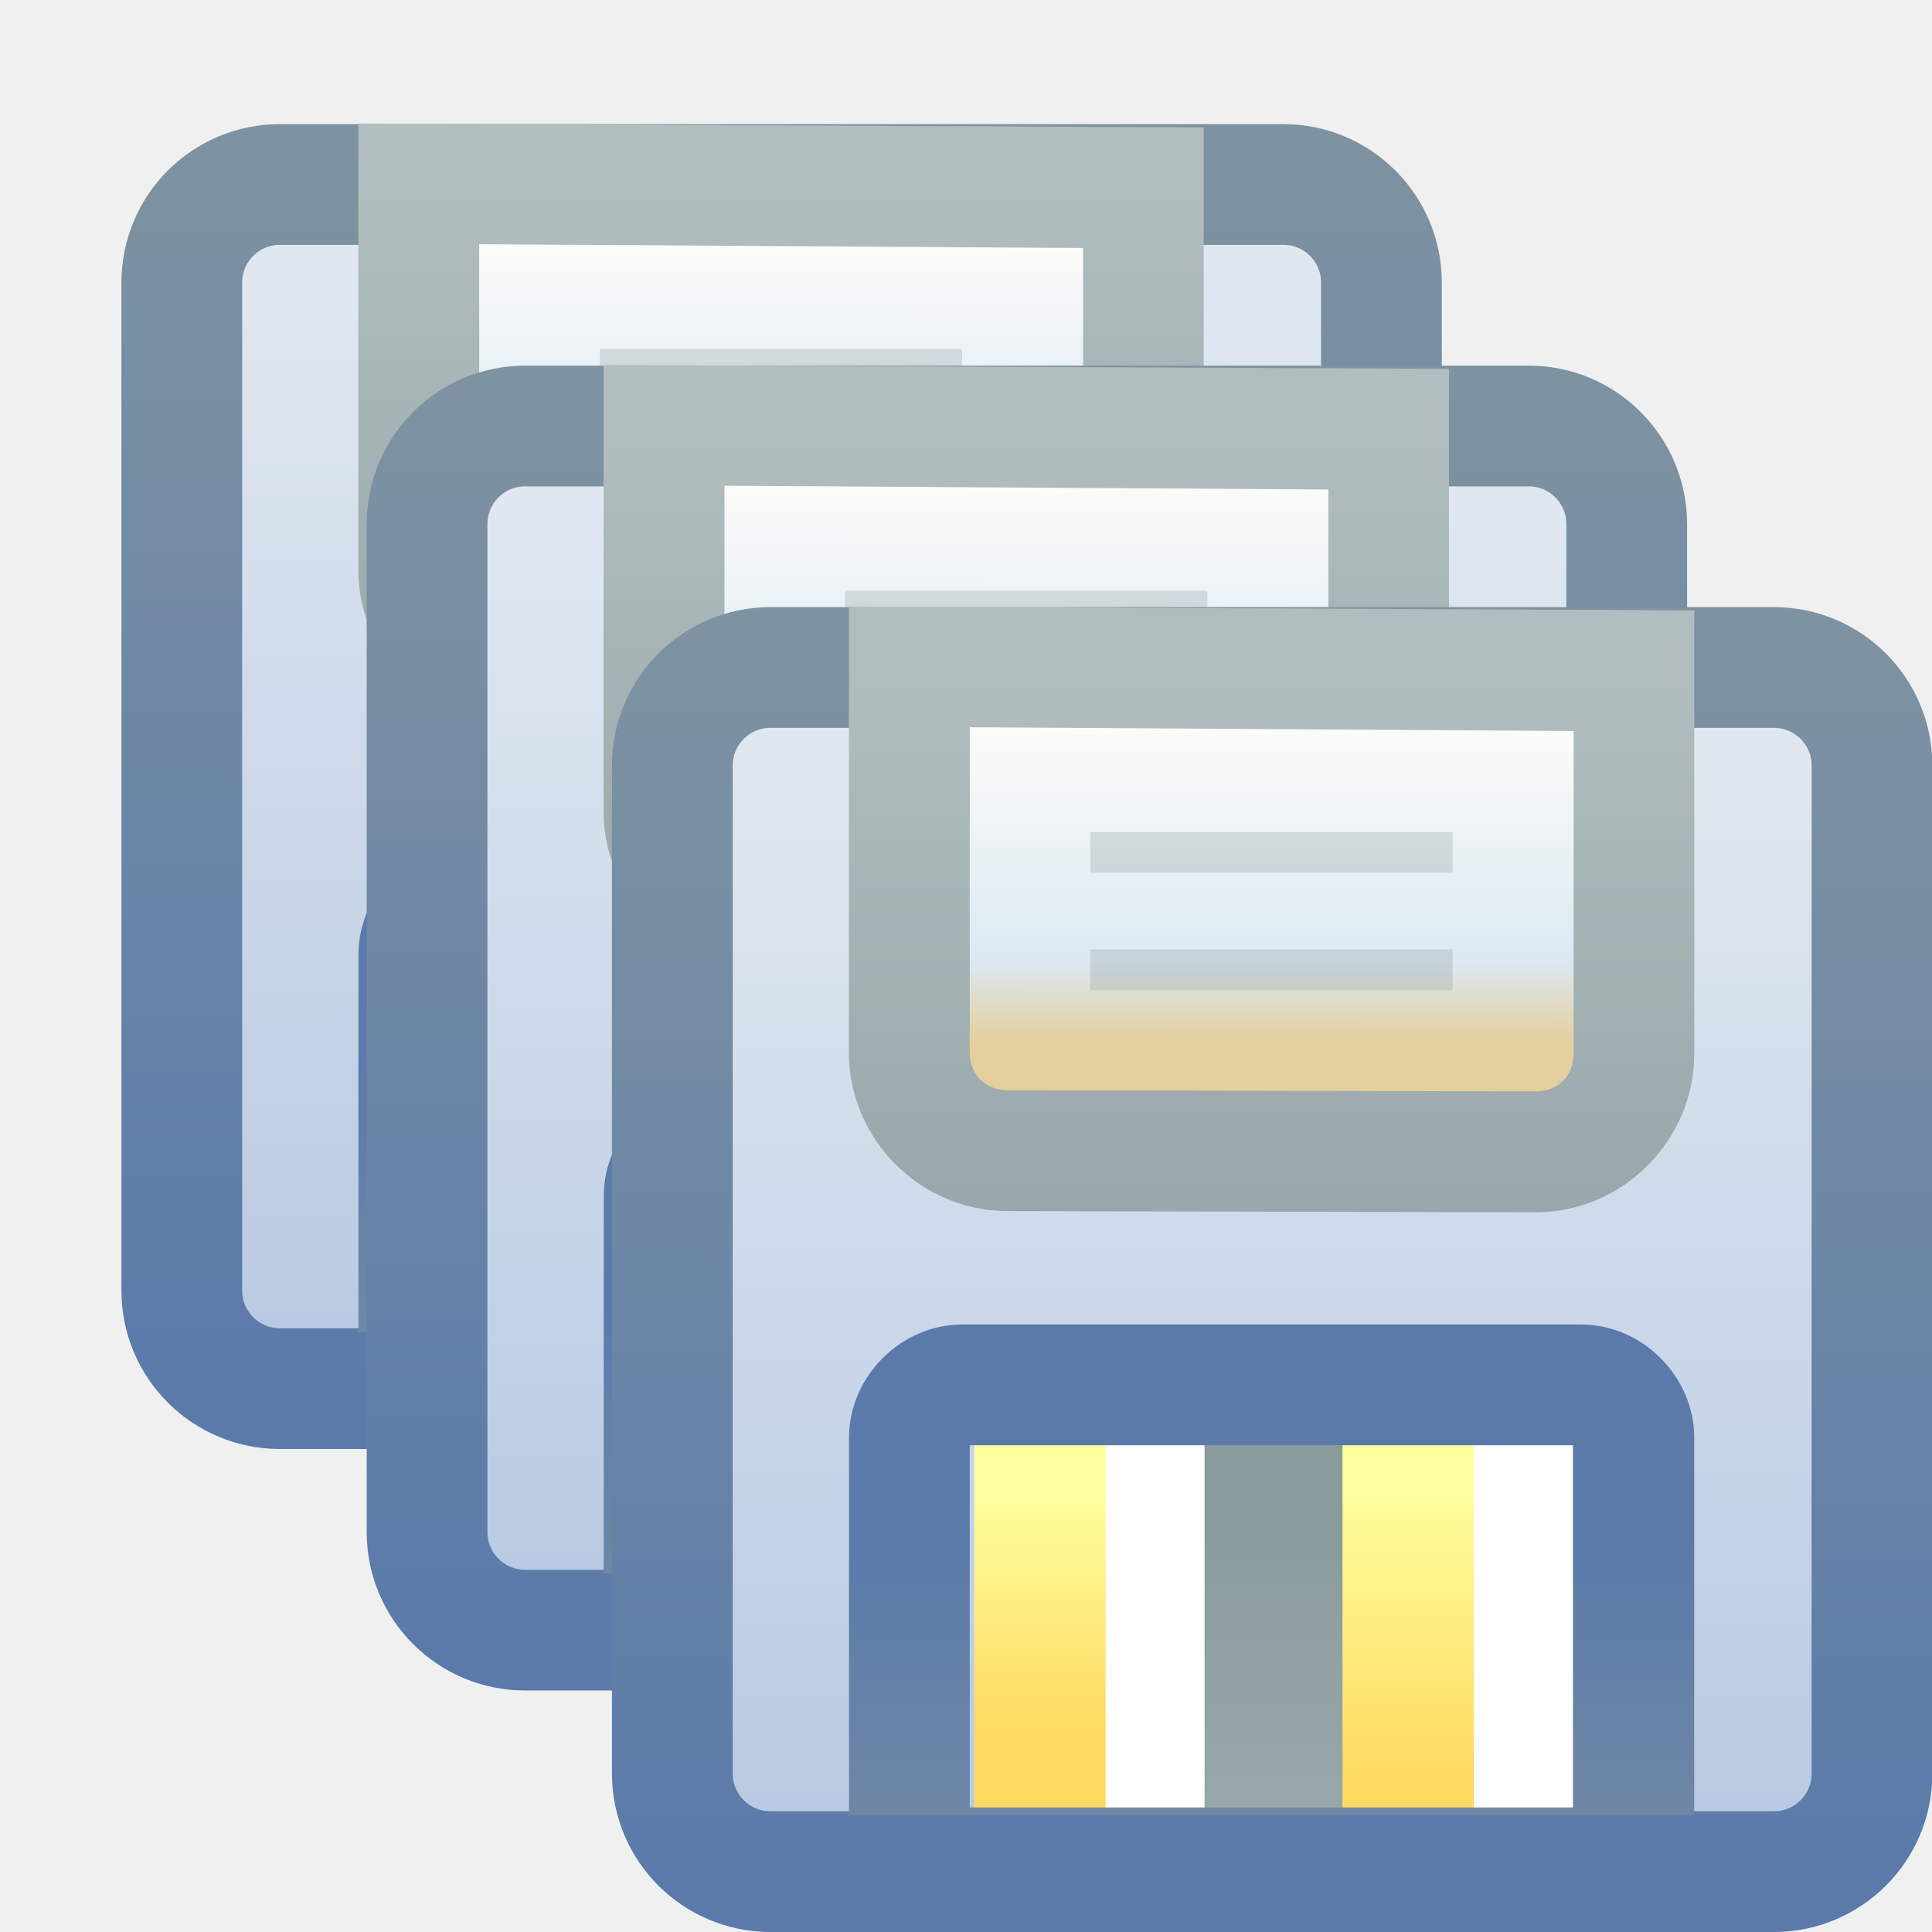
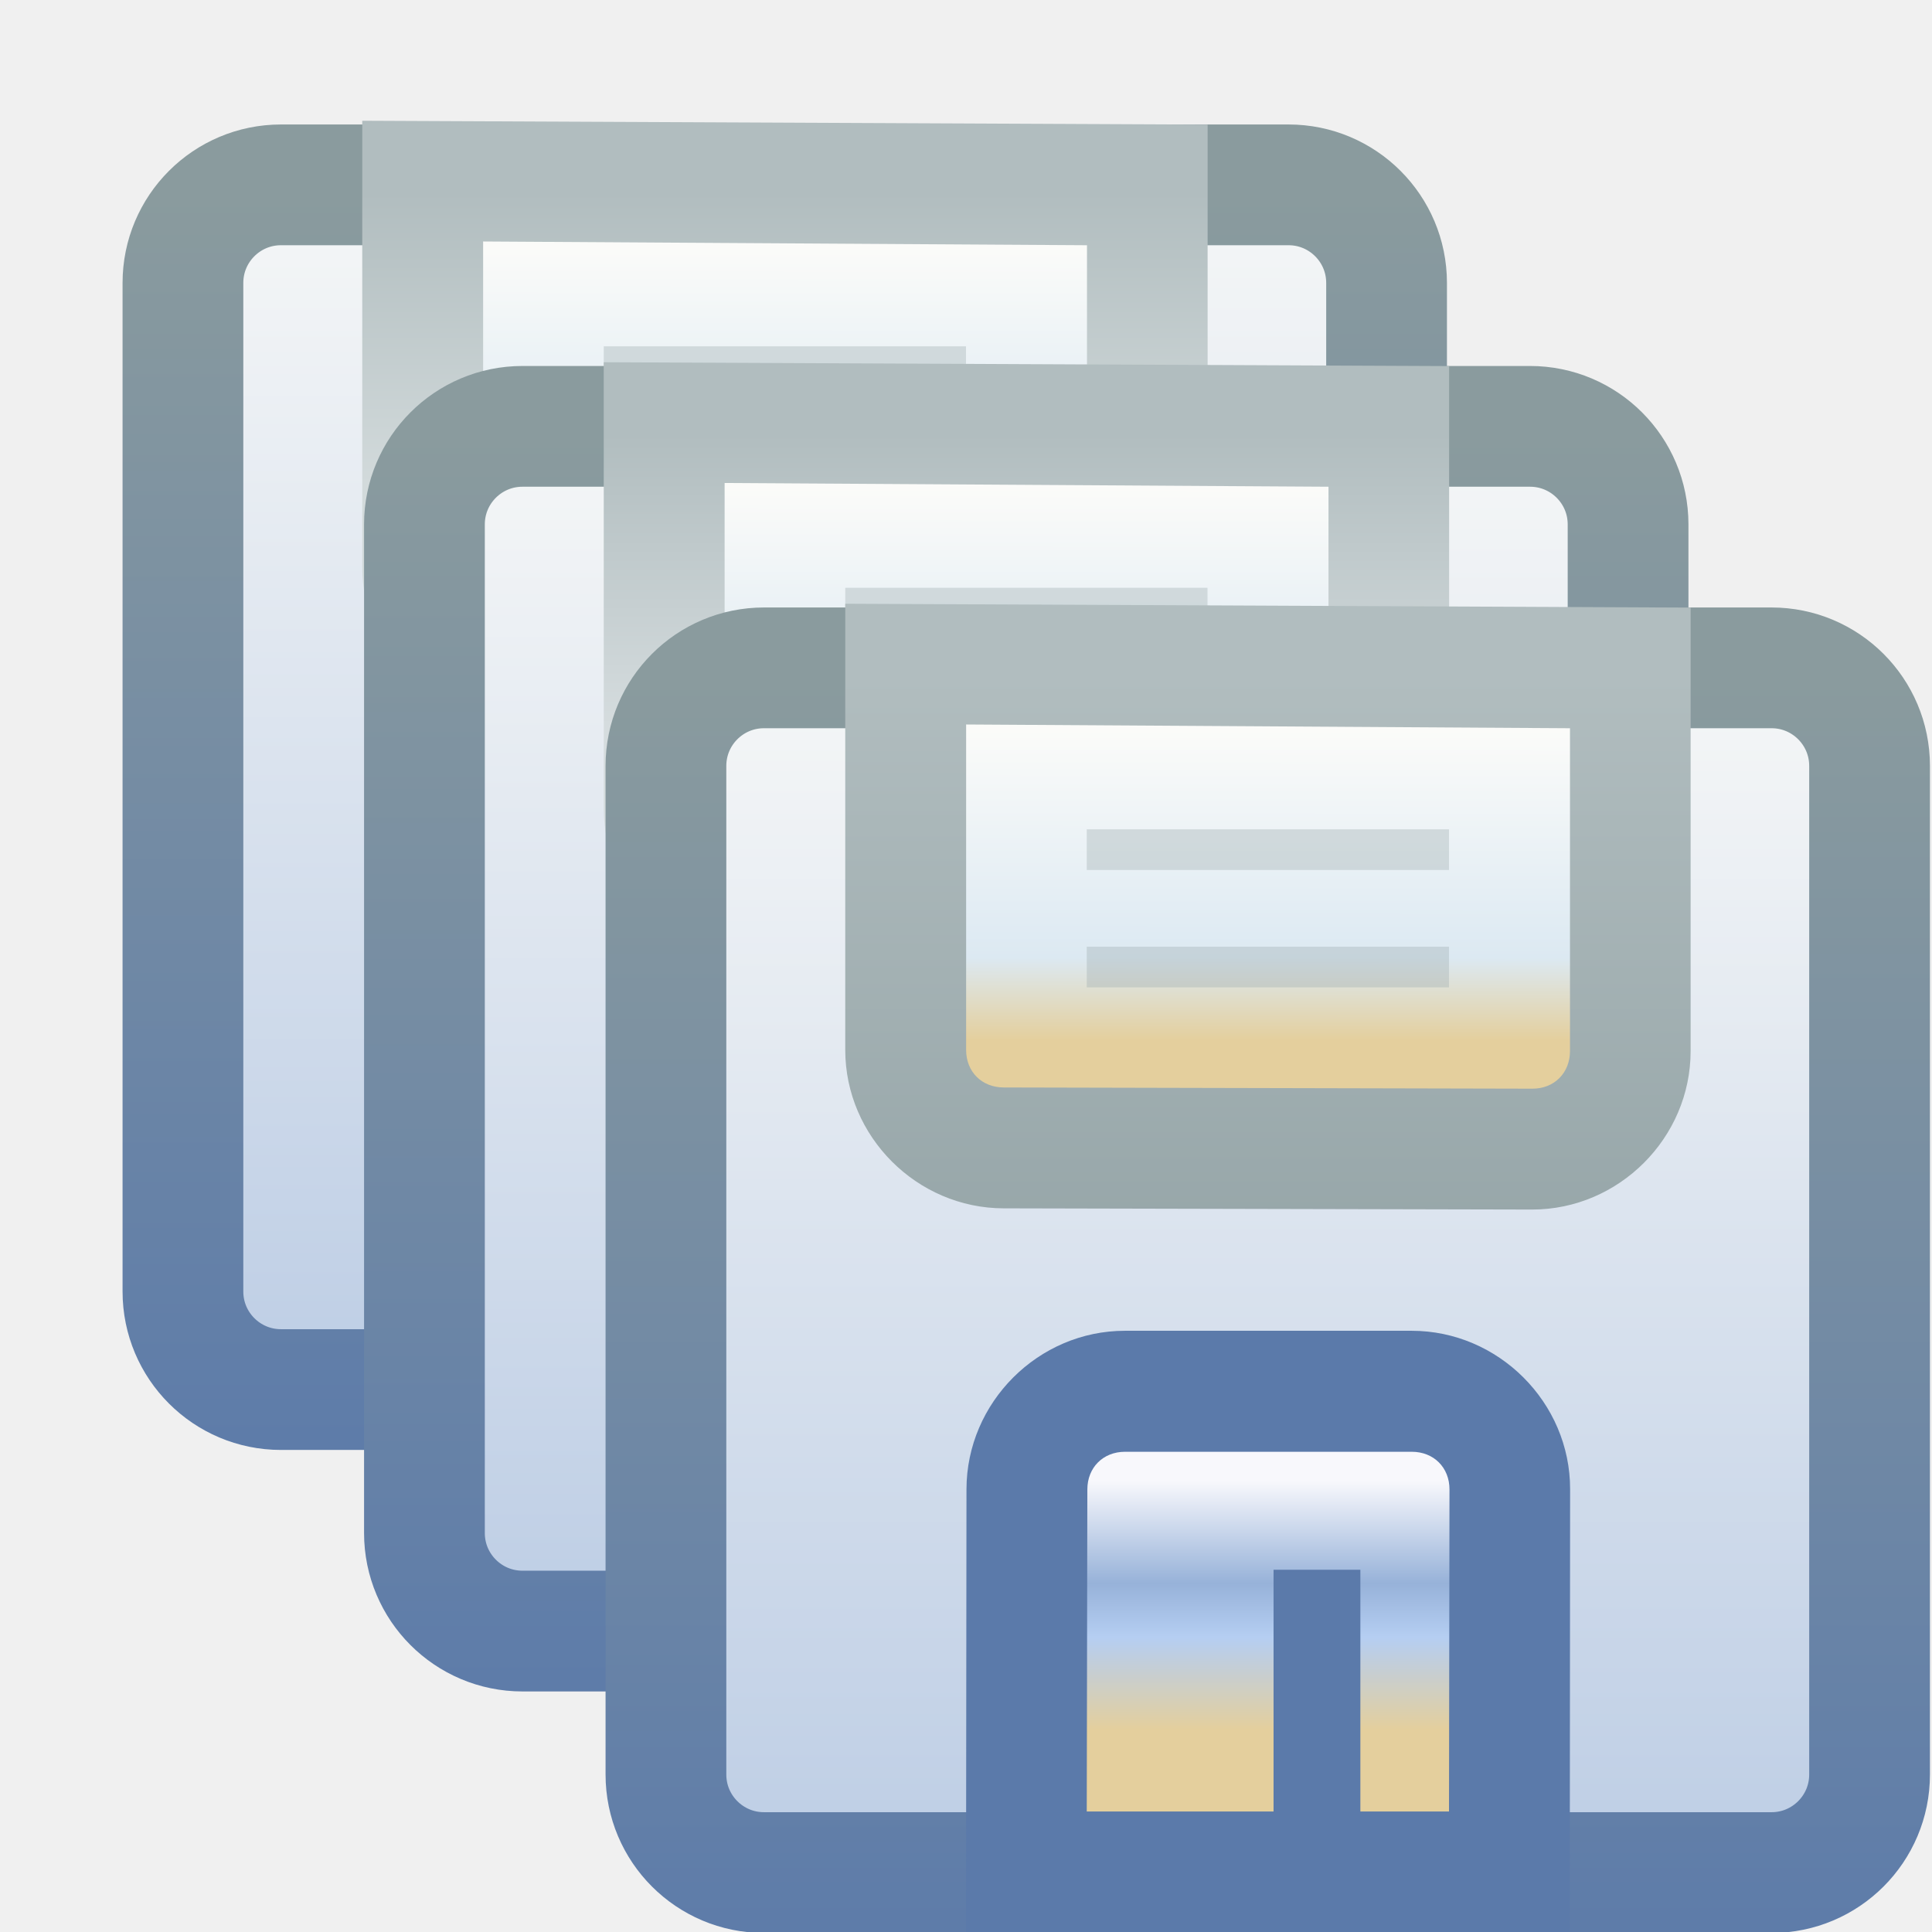
<svg xmlns="http://www.w3.org/2000/svg" xmlns:xlink="http://www.w3.org/1999/xlink" width="16" height="16" id="svg2" version="1.1">
  <defs id="defs4">
-     <linearGradient id="linearGradient3985">
-       <stop style="stop-color:#fdff9e;stop-opacity:1;" offset="0" id="stop3987" />
-       <stop style="stop-color:#ffdb62;stop-opacity:1;" offset="1" id="stop3989" />
-     </linearGradient>
-     <linearGradient id="linearGradient4893">
-       <stop style="stop-color:#b7c9e3;stop-opacity:1;" offset="0" id="stop4895" />
-       <stop style="stop-color:#f3f5f6;stop-opacity:1" offset="1" id="stop4897" />
-     </linearGradient>
-     <linearGradient id="linearGradient4780">
-       <stop id="stop4782" offset="0" style="stop-color:#b1bdbf;stop-opacity:1" />
-       <stop id="stop4784" offset="1" style="stop-color:#8a9b9e;stop-opacity:1" />
-     </linearGradient>
-     <linearGradient id="linearGradient4738">
-       <stop style="stop-color:#8a9b9e;stop-opacity:1" offset="0" id="stop4740" />
-       <stop style="stop-color:#5b7aaa;stop-opacity:1" offset="1" id="stop4742" />
-     </linearGradient>
-     <linearGradient xlink:href="#linearGradient4738" id="linearGradient4744" x1="29.587" y1="1037.924" x2="29.587" y2="1052.018" gradientUnits="userSpaceOnUse" gradientTransform="translate(-20,1.7382813e-5)" />
-     <linearGradient xlink:href="#linearGradient4893" id="linearGradient4899" x1="32.664" y1="1051.801" x2="32.664" y2="1038.272" gradientUnits="userSpaceOnUse" gradientTransform="translate(-20,1.7382813e-5)" />
-     <linearGradient xlink:href="#linearGradient4780" id="linearGradient3913" x1="8.662" y1="1052.384" x2="8.662" y2="1046.109" gradientUnits="userSpaceOnUse" gradientTransform="translate(6.2499936e-8,2.922716)" />
-     <linearGradient xlink:href="#linearGradient4738" id="linearGradient4064" gradientUnits="userSpaceOnUse" gradientTransform="translate(-1.016466,1040.301)" x1="8.588" y1="14.366" x2="8.588" y2="8.885" />
-     <linearGradient xlink:href="#linearGradient3985" id="linearGradient3068" gradientUnits="userSpaceOnUse" x1="-56.69" y1="1056.214" x2="-56.69" y2="1060.761" />
-     <linearGradient xlink:href="#linearGradient3985" id="linearGradient3070" gradientUnits="userSpaceOnUse" x1="-56.69" y1="1056.337" x2="-56.69" y2="1060.102" />
    <linearGradient id="linearGradient4780-21-3">
      <stop id="stop4782-4-1" offset="0" style="stop-color:#b1bdbf;stop-opacity:1" />
      <stop id="stop4784-9-6" offset="1" style="stop-color:#8a9b9e;stop-opacity:1" />
+     </linearGradient>
+     <linearGradient id="linearGradient4987-2">
+       <stop style="stop-color:#e4cf9d;stop-opacity:1;" offset="0" id="stop4989-3" />
+       <stop id="stop4997-4" offset="0.371" style="stop-color:#b5cef2;stop-opacity:1" />
+       <stop id="stop4995-1" offset="0.588" style="stop-color:#97b2d9;stop-opacity:1" />
+       <stop style="stop-color:#f8f8fc;stop-opacity:1" offset="1" id="stop4991-5" />
+     </linearGradient>
+     <linearGradient id="linearGradient4738-6">
+       <stop style="stop-color:#8a9b9e;stop-opacity:1" offset="0" id="stop4740-6" />
+       <stop style="stop-color:#5b7aaa;stop-opacity:1" offset="1" id="stop4742-6" />
+     </linearGradient>
+     <linearGradient id="linearGradient4893-1">
+       <stop style="stop-color:#b7c9e3;stop-opacity:1;" offset="0" id="stop4895-5" />
+       <stop style="stop-color:#f3f5f6;stop-opacity:1" offset="1" id="stop4897-6" />
    </linearGradient>
    <linearGradient id="linearGradient6339">
      <stop id="stop6341" offset="0" style="stop-color:#e4cf9d;stop-opacity:1;" />
      <stop style="stop-color:#dce9f2;stop-opacity:1" offset="0.248" id="stop6343" />
      <stop id="stop6345" offset="1" style="stop-color:#fefdfa;stop-opacity:1" />
    </linearGradient>
-     <linearGradient xlink:href="#linearGradient6339" id="linearGradient3111" gradientUnits="userSpaceOnUse" gradientTransform="matrix(0.8301172,0,0,0.6455203,-24.05026,366.3612)" x1="28.996" y1="1042.646" x2="29" y2="1038.362" />
-     <linearGradient xlink:href="#linearGradient4780-21-3" id="linearGradient3113" gradientUnits="userSpaceOnUse" gradientTransform="translate(-29.2179,-1.539949)" x1="29.587" y1="1037.924" x2="29.587" y2="1044.859" />
-     <linearGradient xlink:href="#linearGradient4893-2" id="linearGradient4899-1" x1="32.664" y1="1051.801" x2="32.664" y2="1038.272" gradientUnits="userSpaceOnUse" gradientTransform="translate(-20,1.7382813e-5)" />
-     <linearGradient id="linearGradient4893-2">
-       <stop style="stop-color:#b7c9e3;stop-opacity:1;" offset="0" id="stop4895-1" />
-       <stop style="stop-color:#f3f5f6;stop-opacity:1" offset="1" id="stop4897-4" />
+     <linearGradient xlink:href="#linearGradient4893-1" id="linearGradient8429" gradientUnits="userSpaceOnUse" gradientTransform="translate(-36.9983,4.031118)" x1="32.664" y1="1048.911" x2="32.664" y2="1038.272" />
+     <linearGradient xlink:href="#linearGradient4738-6" id="linearGradient8431" gradientUnits="userSpaceOnUse" gradientTransform="translate(-36.9983,4.031118)" x1="29.587" y1="1037.924" x2="29.587" y2="1048.956" />
+     <linearGradient xlink:href="#linearGradient4987-2" id="linearGradient8433" gradientUnits="userSpaceOnUse" gradientTransform="matrix(0.7412315,0,0,0.8609948,-45.73002,147.4847)" x1="48" y1="1049.017" x2="48" y2="1046.627" />
+     <linearGradient xlink:href="#linearGradient6339" id="linearGradient8435" gradientUnits="userSpaceOnUse" gradientTransform="matrix(0.8301172,0,0,0.6455203,-33.83067,371.9322)" x1="28.996" y1="1042.646" x2="29" y2="1038.362" />
+     <linearGradient xlink:href="#linearGradient4780-21-3" id="linearGradient8437" gradientUnits="userSpaceOnUse" gradientTransform="translate(-38.9983,4.0311)" x1="29.587" y1="1037.924" x2="29.587" y2="1044.859" />
+     <linearGradient xlink:href="#linearGradient4893-1-8" id="linearGradient8429-8" gradientUnits="userSpaceOnUse" gradientTransform="translate(-36.9983,4.031118)" x1="32.664" y1="1048.911" x2="32.664" y2="1038.272" />
+     <linearGradient id="linearGradient4893-1-8">
+       <stop style="stop-color:#b7c9e3;stop-opacity:1;" offset="0" id="stop4895-5-1" />
+       <stop style="stop-color:#f3f5f6;stop-opacity:1" offset="1" id="stop4897-6-5" />
    </linearGradient>
-     <linearGradient xlink:href="#linearGradient4738-8" id="linearGradient4744-5" x1="29.587" y1="1037.924" x2="29.587" y2="1052.018" gradientUnits="userSpaceOnUse" gradientTransform="translate(-20,1.7382813e-5)" />
-     <linearGradient id="linearGradient4738-8">
-       <stop style="stop-color:#8a9b9e;stop-opacity:1" offset="0" id="stop4740-7" />
-       <stop style="stop-color:#5b7aaa;stop-opacity:1" offset="1" id="stop4742-5" />
+     <linearGradient xlink:href="#linearGradient4738-6-3" id="linearGradient8431-2" gradientUnits="userSpaceOnUse" gradientTransform="translate(-36.9983,4.031118)" x1="29.587" y1="1037.924" x2="29.587" y2="1048.956" />
+     <linearGradient id="linearGradient4738-6-3">
+       <stop style="stop-color:#8a9b9e;stop-opacity:1" offset="0" id="stop4740-6-2" />
+       <stop style="stop-color:#5b7aaa;stop-opacity:1" offset="1" id="stop4742-6-4" />
    </linearGradient>
-     <linearGradient xlink:href="#linearGradient4780-9" id="linearGradient3913-5" x1="8.662" y1="1052.384" x2="8.662" y2="1046.109" gradientUnits="userSpaceOnUse" gradientTransform="translate(6.2499936e-8,2.922716)" />
-     <linearGradient id="linearGradient4780-9">
-       <stop id="stop4782-3" offset="0" style="stop-color:#b1bdbf;stop-opacity:1" />
-       <stop id="stop4784-6" offset="1" style="stop-color:#8a9b9e;stop-opacity:1" />
+     <linearGradient xlink:href="#linearGradient4987-2-6" id="linearGradient8433-6" gradientUnits="userSpaceOnUse" gradientTransform="matrix(0.7412315,0,0,0.8609948,-45.73002,147.4847)" x1="48" y1="1049.017" x2="48" y2="1046.627" />
+     <linearGradient id="linearGradient4987-2-6">
+       <stop style="stop-color:#e4cf9d;stop-opacity:1;" offset="0" id="stop4989-3-6" />
+       <stop id="stop4997-4-2" offset="0.371" style="stop-color:#b5cef2;stop-opacity:1" />
+       <stop id="stop4995-1-9" offset="0.588" style="stop-color:#97b2d9;stop-opacity:1" />
+       <stop style="stop-color:#f8f8fc;stop-opacity:1" offset="1" id="stop4991-5-0" />
    </linearGradient>
-     <linearGradient xlink:href="#linearGradient3985-4" id="linearGradient3068-9" gradientUnits="userSpaceOnUse" x1="-56.69" y1="1056.214" x2="-56.69" y2="1060.761" />
-     <linearGradient id="linearGradient3985-4">
-       <stop style="stop-color:#fcff6c;stop-opacity:1" offset="0" id="stop3987-4" />
-       <stop style="stop-color:#ffc400;stop-opacity:1" offset="1" id="stop3989-9" />
-     </linearGradient>
-     <linearGradient xlink:href="#linearGradient3985-4" id="linearGradient3070-7" gradientUnits="userSpaceOnUse" x1="-56.69" y1="1056.337" x2="-56.69" y2="1060.102" />
-     <linearGradient xlink:href="#linearGradient4738-8" id="linearGradient4064-9" gradientUnits="userSpaceOnUse" gradientTransform="translate(-1.016466,1040.301)" x1="8.588" y1="14.366" x2="8.588" y2="8.885" />
-     <linearGradient xlink:href="#linearGradient6339-9" id="linearGradient3111-2" gradientUnits="userSpaceOnUse" gradientTransform="matrix(0.8301172,0,0,0.6455203,-24.05026,366.3612)" x1="28.996" y1="1042.646" x2="29" y2="1038.362" />
+     <linearGradient xlink:href="#linearGradient6339-9" id="linearGradient8435-4" gradientUnits="userSpaceOnUse" gradientTransform="matrix(0.8301172,0,0,0.6455203,-33.83067,371.9322)" x1="28.996" y1="1042.646" x2="29" y2="1038.362" />
    <linearGradient id="linearGradient6339-9">
      <stop id="stop6341-3" offset="0" style="stop-color:#e4cf9d;stop-opacity:1;" />
-       <stop style="stop-color:#dce9f2;stop-opacity:1" offset="0.248" id="stop6343-5" />
-       <stop id="stop6345-5" offset="1" style="stop-color:#fefdfa;stop-opacity:1" />
+       <stop style="stop-color:#dce9f2;stop-opacity:1" offset="0.248" id="stop6343-1" />
+       <stop id="stop6345-1" offset="1" style="stop-color:#fefdfa;stop-opacity:1" />
    </linearGradient>
-     <linearGradient xlink:href="#linearGradient4780-21-3-7" id="linearGradient3113-1" gradientUnits="userSpaceOnUse" gradientTransform="translate(-29.2179,-1.539949)" x1="29.587" y1="1037.924" x2="29.587" y2="1044.859" />
-     <linearGradient id="linearGradient4780-21-3-7">
-       <stop id="stop4782-4-1-2" offset="0" style="stop-color:#b1bdbf;stop-opacity:1" />
-       <stop id="stop4784-9-6-0" offset="1" style="stop-color:#8a9b9e;stop-opacity:1" />
+     <linearGradient xlink:href="#linearGradient4780-21-3-9" id="linearGradient8437-9" gradientUnits="userSpaceOnUse" gradientTransform="translate(-38.9983,4.0311)" x1="29.587" y1="1037.924" x2="29.587" y2="1040.331" />
+     <linearGradient id="linearGradient4780-21-3-9">
+       <stop id="stop4782-4-1-5" offset="0" style="stop-color:#b1bdbf;stop-opacity:1" />
+       <stop id="stop4784-9-6-5" offset="1" style="stop-color:#d5dcde;stop-opacity:1" />
    </linearGradient>
-     <linearGradient xlink:href="#linearGradient4893-2-9" id="linearGradient4899-1-9" x1="32.664" y1="1051.801" x2="32.664" y2="1038.272" gradientUnits="userSpaceOnUse" gradientTransform="translate(-20,1.7382813e-5)" />
-     <linearGradient id="linearGradient4893-2-9">
-       <stop style="stop-color:#b7c9e3;stop-opacity:1;" offset="0" id="stop4895-1-2" />
-       <stop style="stop-color:#f3f5f6;stop-opacity:1" offset="1" id="stop4897-4-6" />
+     <linearGradient xlink:href="#linearGradient4893-1-8-5" id="linearGradient8429-8-0" gradientUnits="userSpaceOnUse" gradientTransform="translate(-36.9983,4.031118)" x1="32.664" y1="1048.911" x2="32.664" y2="1038.272" />
+     <linearGradient id="linearGradient4893-1-8-5">
+       <stop style="stop-color:#b7c9e3;stop-opacity:1;" offset="0" id="stop4895-5-1-3" />
+       <stop style="stop-color:#f3f5f6;stop-opacity:1" offset="1" id="stop4897-6-5-9" />
    </linearGradient>
-     <linearGradient xlink:href="#linearGradient4738-8-5" id="linearGradient4744-5-8" x1="29.587" y1="1037.924" x2="29.587" y2="1052.018" gradientUnits="userSpaceOnUse" gradientTransform="translate(-20,1.7382813e-5)" />
-     <linearGradient id="linearGradient4738-8-5">
-       <stop style="stop-color:#8a9b9e;stop-opacity:1" offset="0" id="stop4740-7-5" />
-       <stop style="stop-color:#5b7aaa;stop-opacity:1" offset="1" id="stop4742-5-3" />
+     <linearGradient xlink:href="#linearGradient4738-6-3-2" id="linearGradient8431-2-1" gradientUnits="userSpaceOnUse" gradientTransform="translate(-36.9983,4.031118)" x1="29.587" y1="1037.924" x2="29.587" y2="1048.956" />
+     <linearGradient id="linearGradient4738-6-3-2">
+       <stop style="stop-color:#8a9b9e;stop-opacity:1" offset="0" id="stop4740-6-2-8" />
+       <stop style="stop-color:#5b7aaa;stop-opacity:1" offset="1" id="stop4742-6-4-8" />
    </linearGradient>
-     <linearGradient xlink:href="#linearGradient4780-9-1" id="linearGradient3913-5-2" x1="8.662" y1="1052.384" x2="8.662" y2="1046.109" gradientUnits="userSpaceOnUse" gradientTransform="translate(6.2499936e-8,2.922716)" />
-     <linearGradient id="linearGradient4780-9-1">
-       <stop id="stop4782-3-5" offset="0" style="stop-color:#b1bdbf;stop-opacity:1" />
-       <stop id="stop4784-6-9" offset="1" style="stop-color:#8a9b9e;stop-opacity:1" />
+     <linearGradient xlink:href="#linearGradient4987-2-6-8" id="linearGradient8433-6-1" gradientUnits="userSpaceOnUse" gradientTransform="matrix(0.7412315,0,0,0.8609948,-45.73002,147.4847)" x1="48" y1="1049.017" x2="48" y2="1046.627" />
+     <linearGradient id="linearGradient4987-2-6-8">
+       <stop style="stop-color:#e4cf9d;stop-opacity:1;" offset="0" id="stop4989-3-6-6" />
+       <stop id="stop4997-4-2-0" offset="0.371" style="stop-color:#b5cef2;stop-opacity:1" />
+       <stop id="stop4995-1-9-2" offset="0.588" style="stop-color:#97b2d9;stop-opacity:1" />
+       <stop style="stop-color:#f8f8fc;stop-opacity:1" offset="1" id="stop4991-5-0-4" />
    </linearGradient>
-     <linearGradient xlink:href="#linearGradient3985-4-7" id="linearGradient3068-9-5" gradientUnits="userSpaceOnUse" x1="-56.69" y1="1056.214" x2="-56.69" y2="1060.761" />
-     <linearGradient id="linearGradient3985-4-7">
-       <stop style="stop-color:#fcff6c;stop-opacity:1" offset="0" id="stop3987-4-1" />
-       <stop style="stop-color:#ffc400;stop-opacity:1" offset="1" id="stop3989-9-9" />
+     <linearGradient xlink:href="#linearGradient6339-9-0" id="linearGradient8435-4-9" gradientUnits="userSpaceOnUse" gradientTransform="matrix(0.8301172,0,0,0.6455203,-33.83067,371.9322)" x1="28.996" y1="1042.646" x2="29" y2="1038.362" />
+     <linearGradient id="linearGradient6339-9-0">
+       <stop id="stop6341-3-2" offset="0" style="stop-color:#e4cf9d;stop-opacity:1;" />
+       <stop style="stop-color:#dce9f2;stop-opacity:1" offset="0.248" id="stop6343-1-2" />
+       <stop id="stop6345-1-1" offset="1" style="stop-color:#fefdfa;stop-opacity:1" />
    </linearGradient>
-     <linearGradient xlink:href="#linearGradient3985-4-7" id="linearGradient3070-7-9" gradientUnits="userSpaceOnUse" x1="-56.69" y1="1056.337" x2="-56.69" y2="1060.102" />
-     <linearGradient xlink:href="#linearGradient4738-8-5" id="linearGradient4064-9-0" gradientUnits="userSpaceOnUse" gradientTransform="translate(-1.016466,1040.301)" x1="8.588" y1="14.366" x2="8.588" y2="8.885" />
-     <linearGradient xlink:href="#linearGradient6339-9-5" id="linearGradient3111-2-6" gradientUnits="userSpaceOnUse" gradientTransform="matrix(0.8301172,0,0,0.6455203,-24.05026,366.3612)" x1="28.996" y1="1042.646" x2="29" y2="1038.362" />
-     <linearGradient id="linearGradient6339-9-5">
-       <stop id="stop6341-3-1" offset="0" style="stop-color:#e4cf9d;stop-opacity:1;" />
-       <stop style="stop-color:#dce9f2;stop-opacity:1" offset="0.248" id="stop6343-5-0" />
-       <stop id="stop6345-5-7" offset="1" style="stop-color:#fefdfa;stop-opacity:1" />
-     </linearGradient>
-     <linearGradient xlink:href="#linearGradient4780-21-3-7-3" id="linearGradient3113-1-0" gradientUnits="userSpaceOnUse" gradientTransform="translate(-29.2179,-1.539949)" x1="29.587" y1="1037.924" x2="29.587" y2="1044.859" />
-     <linearGradient id="linearGradient4780-21-3-7-3">
-       <stop id="stop4782-4-1-2-4" offset="0" style="stop-color:#b1bdbf;stop-opacity:1" />
-       <stop id="stop4784-9-6-0-6" offset="1" style="stop-color:#8a9b9e;stop-opacity:1" />
+     <linearGradient xlink:href="#linearGradient4780-21-3-9-4" id="linearGradient8437-9-5" gradientUnits="userSpaceOnUse" gradientTransform="translate(-38.9983,4.0311)" x1="29.587" y1="1037.924" x2="29.587" y2="1040.331" />
+     <linearGradient id="linearGradient4780-21-3-9-4">
+       <stop id="stop4782-4-1-5-4" offset="0" style="stop-color:#b1bdbf;stop-opacity:1" />
+       <stop id="stop4784-9-6-5-4" offset="1" style="stop-color:#d2dadb;stop-opacity:1" />
    </linearGradient>
  </defs>
  <g id="layer1" style="display:inline" transform="translate(0,-1036.362)">
-     <g id="g4990" transform="translate(-36.64918,0.40625)" />
-     <g style="display:inline" id="g3115-0-5" transform="translate(-4.0625,-4)">
-       <rect ry="0.812" rx="0.812" y="1041.89" x="5.568" height="9.972" width="9.935" id="rect3968-4-8" style="fill:url(#linearGradient4899-1-9);fill-opacity:1;stroke:url(#linearGradient4744-5-8);stroke-opacity:1" />
-       <rect ry="0.442" rx="0.442" y="1048.126" x="8.315" height="3.233" width="5.296" id="rect3851-2-2-1" style="fill:url(#linearGradient3913-5-2);fill-opacity:1;stroke:none;display:inline" />
-       <g transform="matrix(0.8748343,0,0,0.6165328,1.81879,403.6227)" id="g3183-7-7">
-         <g transform="matrix(1,0,0,0.9466713,-54.66696,46.52256)" style="display:inline" id="g3068-7-7">
-           <g id="g3825-4-0" transform="matrix(1,0,0,0.8736768,9.244646,133.2896)">
-             <rect style="fill:#ffffff;fill-opacity:1;stroke:none;display:inline" id="rect3100-4-2-0-1" width="1.12" height="6.329" x="-58.232" y="1055.148" ry="0" transform="scale(-1,1)" />
-             <rect style="fill:url(#linearGradient3068-9-5);fill-opacity:1;stroke:none;display:inline" id="rect3100-4-2-5-1-3" width="1.244" height="6.329" x="-57.296" y="1055.148" ry="0" transform="scale(-1,1)" />
-           </g>
-           <g style="display:inline" id="g3825-1-1-0" transform="matrix(1,0,0,0.866246,5.75896,141.1302)">
-             <rect style="fill:#ffffff;fill-opacity:1;stroke:none;display:inline" id="rect3100-4-2-6-9-6" width="1.12" height="6.329" x="-58.232" y="1055.148" ry="0" transform="scale(-1,1)" />
-             <rect style="fill:url(#linearGradient3070-7-9);fill-opacity:1;stroke:none;display:inline" id="rect3100-4-2-5-4-1-1" width="1.244" height="6.329" x="-57.296" y="1055.148" ry="0" transform="scale(-1,1)" />
-           </g>
-         </g>
-       </g>
-       <path id="rect3851-7-6" d="m 7.969,1047.331 c -0.507,0 -0.938,0.43 -0.938,0.938 l 0,3.125 7,0 0,-3.125 c 0,-0.507 -0.43,-0.938 -0.938,-0.938 z m 0.062,1 5,0 0,3 -5,0 z" style="font-size:medium;font-style:normal;font-variant:normal;font-weight:normal;font-stretch:normal;text-indent:0;text-align:start;text-decoration:none;line-height:normal;letter-spacing:normal;word-spacing:normal;text-transform:none;direction:ltr;block-progression:tb;writing-mode:lr-tb;text-anchor:start;baseline-shift:baseline;color:#000000;fill:url(#linearGradient4064-9-0);fill-opacity:1;stroke:none;stroke-width:1;marker:none;visibility:visible;display:inline;overflow:visible;enable-background:accumulate;font-family:Sans;-inkscape-font-specification:Sans" />
-       <g transform="translate(10.25,5.59375)" id="g3105-6-0">
-         <rect style="fill:url(#linearGradient3111-2-6);fill-opacity:1;stroke:none;display:inline" id="rect3968-9-1-0-4" width="5.399" height="3.774" x="-2.47" y="1036.322" rx="0.674" ry="0.524" />
-         <path style="font-size:medium;font-style:normal;font-variant:normal;font-weight:normal;font-stretch:normal;text-indent:0;text-align:start;text-decoration:none;line-height:normal;letter-spacing:normal;word-spacing:normal;text-transform:none;direction:ltr;block-progression:tb;writing-mode:lr-tb;text-anchor:start;baseline-shift:baseline;color:#000000;fill:url(#linearGradient3113-1-0);fill-opacity:1;stroke:none;stroke-width:1;marker:none;visibility:visible;display:inline;overflow:visible;enable-background:accumulate;font-family:Sans;-inkscape-font-specification:Sans" d="m -3.22,1035.791 0,3.695 c 0,0.718 0.594,1.311 1.312,1.312 l 4.377,0.01 c 0.718,0 1.312,-0.594 1.312,-1.312 l 0,-3.673 z m 6.002,1.031 0,2.673 c 0,0.182 -0.131,0.313 -0.312,0.312 l -4.377,-0.01 c -0.182,0 -0.312,-0.13 -0.312,-0.311 l 0,-2.695 z" id="rect3968-9-2-1" />
-         <rect style="opacity:0.35;fill:#9baaac;fill-opacity:1;stroke:none;display:inline" id="rect4963-5-3-9" width="0.337" height="3" x="1037.659" y="-1.78" transform="matrix(0,1,-1,0,0,0)" />
-         <rect style="opacity:0.35;fill:#9baaac;fill-opacity:1;stroke:none;display:inline" id="rect4963-5-0-1-9" width="0.337" height="3" x="1038.631" y="-1.78" transform="matrix(0,1,-1,0,0,0)" />
-       </g>
+     <g style="display:inline" id="g8419-5-2" transform="translate(16,-4)">
+       <rect ry="0.812" rx="0.812" y="1041.893" x="-14.485" height="9.977" width="9.968" id="rect3968-6-5" style="fill:url(#linearGradient8429-8-0);fill-opacity:1;stroke:url(#linearGradient8431-2-1);stroke-opacity:1" />
+       <path style="font-size:medium;font-style:normal;font-variant:normal;font-weight:normal;font-stretch:normal;text-indent:0;text-align:start;text-decoration:none;line-height:normal;letter-spacing:normal;word-spacing:normal;text-transform:none;direction:ltr;block-progression:tb;writing-mode:lr-tb;text-anchor:start;baseline-shift:baseline;color:#000000;fill:url(#linearGradient8433-6-1);fill-opacity:1;stroke:none;stroke-width:1;marker:none;visibility:visible;display:inline;overflow:visible;enable-background:accumulate;font-family:Sans;-inkscape-font-specification:Sans" d="m -7.724,1051.516 0,-2.992 c 0,-0.174 -0.108,-0.298 -0.257,-0.298 l -2.977,0 c -0.15,0 -0.257,0.125 -0.257,0.298 l 0,2.992 z" id="rect3968-9-6-8-0-0" />
+       <path id="rect3968-9-6-5-4" d="m -12,1052.362 0.004,-3.667 c 7.05e-4,-0.718 0.594,-1.312 1.312,-1.312 l 2.375,0 c 0.718,0 1.313,0.594 1.312,1.312 L -7,1052.362 z m 4,-0.998 0.004,-2.667 c 2.45e-4,-0.182 -0.131,-0.312 -0.312,-0.312 l -2.375,0 c -0.182,0 -0.312,0.131 -0.312,0.312 L -11,1051.364 z" style="font-size:medium;font-style:normal;font-variant:normal;font-weight:normal;font-stretch:normal;text-indent:0;text-align:start;text-decoration:none;line-height:normal;letter-spacing:normal;word-spacing:normal;text-transform:none;direction:ltr;block-progression:tb;writing-mode:lr-tb;text-anchor:start;baseline-shift:baseline;color:#000000;fill:#5b7aaa;fill-opacity:1;stroke:none;stroke-width:1;marker:none;visibility:visible;display:inline;overflow:visible;enable-background:accumulate;font-family:Sans;-inkscape-font-specification:Sans" />
+       <rect style="fill:#5b7aaa;fill-opacity:1;stroke:none" id="rect4963-9-2" width="0.719" height="3" x="-9.453" y="1049.362" />
+       <rect style="fill:url(#linearGradient8435-4-9);fill-opacity:1;stroke:none;display:inline" id="rect3968-9-1-4-1" width="5.399" height="3.774" x="-12.251" y="1041.893" rx="0.674" ry="0.524" />
+       <path style="font-size:medium;font-style:normal;font-variant:normal;font-weight:normal;font-stretch:normal;text-indent:0;text-align:start;text-decoration:none;line-height:normal;letter-spacing:normal;word-spacing:normal;text-transform:none;direction:ltr;block-progression:tb;writing-mode:lr-tb;text-anchor:start;baseline-shift:baseline;color:#000000;fill:url(#linearGradient8437-9-5);fill-opacity:1;stroke:none;stroke-width:1;marker:none;visibility:visible;display:inline;overflow:visible;enable-background:accumulate;font-family:Sans;-inkscape-font-specification:Sans" d="m -13,1041.362 0,3.695 c 0,0.718 0.594,1.311 1.312,1.312 l 4.377,0.01 c 0.718,0 1.312,-0.594 1.312,-1.312 l 0,-3.673 z m 6.002,1.031 0,2.673 c 0,0.182 -0.131,0.313 -0.312,0.312 l -4.377,-0.01 c -0.182,0 -0.312,-0.13 -0.312,-0.311 l 0,-2.695 z" id="rect3968-9-63-2" />
+       <rect style="opacity:0.35;fill:#9baaac;fill-opacity:1;stroke:none;display:inline" id="rect4963-5-4-7" width="0.337" height="3" x="1043.23" y="8" transform="matrix(0,1,-1,0,0,0)" />
+       <rect style="opacity:0.35;fill:#9baaac;fill-opacity:1;stroke:none;display:inline" id="rect4963-5-0-9-7" width="0.337" height="3" x="1044.202" y="8" transform="matrix(0,1,-1,0,0,0)" />
    </g>
-     <g style="display:inline" id="g3115-0" transform="translate(-2.03125,-2)">
-       <rect ry="0.812" rx="0.812" y="1041.89" x="5.568" height="9.972" width="9.935" id="rect3968-4" style="fill:url(#linearGradient4899-1);fill-opacity:1;stroke:url(#linearGradient4744-5);stroke-opacity:1" />
-       <rect ry="0.442" rx="0.442" y="1048.126" x="8.315" height="3.233" width="5.296" id="rect3851-2-2" style="fill:url(#linearGradient3913-5);fill-opacity:1;stroke:none;display:inline" />
-       <g transform="matrix(0.8748343,0,0,0.6165328,1.81879,403.6227)" id="g3183-7">
-         <g transform="matrix(1,0,0,0.9466713,-54.66696,46.52256)" style="display:inline" id="g3068-7">
-           <g id="g3825-4" transform="matrix(1,0,0,0.8736768,9.244646,133.2896)">
-             <rect style="fill:#ffffff;fill-opacity:1;stroke:none;display:inline" id="rect3100-4-2-0" width="1.12" height="6.329" x="-58.232" y="1055.148" ry="0" transform="scale(-1,1)" />
-             <rect style="fill:url(#linearGradient3068-9);fill-opacity:1;stroke:none;display:inline" id="rect3100-4-2-5-1" width="1.244" height="6.329" x="-57.296" y="1055.148" ry="0" transform="scale(-1,1)" />
-           </g>
-           <g style="display:inline" id="g3825-1-1" transform="matrix(1,0,0,0.866246,5.75896,141.1302)">
-             <rect style="fill:#ffffff;fill-opacity:1;stroke:none;display:inline" id="rect3100-4-2-6-9" width="1.12" height="6.329" x="-58.232" y="1055.148" ry="0" transform="scale(-1,1)" />
-             <rect style="fill:url(#linearGradient3070-7);fill-opacity:1;stroke:none;display:inline" id="rect3100-4-2-5-4-1" width="1.244" height="6.329" x="-57.296" y="1055.148" ry="0" transform="scale(-1,1)" />
-           </g>
-         </g>
-       </g>
-       <path id="rect3851-7" d="m 7.969,1047.331 c -0.507,0 -0.938,0.43 -0.938,0.938 l 0,3.125 7,0 0,-3.125 c 0,-0.507 -0.43,-0.938 -0.938,-0.938 z m 0.062,1 5,0 0,3 -5,0 z" style="font-size:medium;font-style:normal;font-variant:normal;font-weight:normal;font-stretch:normal;text-indent:0;text-align:start;text-decoration:none;line-height:normal;letter-spacing:normal;word-spacing:normal;text-transform:none;direction:ltr;block-progression:tb;writing-mode:lr-tb;text-anchor:start;baseline-shift:baseline;color:#000000;fill:url(#linearGradient4064-9);fill-opacity:1;stroke:none;stroke-width:1;marker:none;visibility:visible;display:inline;overflow:visible;enable-background:accumulate;font-family:Sans;-inkscape-font-specification:Sans" />
-       <g transform="translate(10.25,5.59375)" id="g3105-6">
-         <rect style="fill:url(#linearGradient3111-2);fill-opacity:1;stroke:none;display:inline" id="rect3968-9-1-0" width="5.399" height="3.774" x="-2.47" y="1036.322" rx="0.674" ry="0.524" />
-         <path style="font-size:medium;font-style:normal;font-variant:normal;font-weight:normal;font-stretch:normal;text-indent:0;text-align:start;text-decoration:none;line-height:normal;letter-spacing:normal;word-spacing:normal;text-transform:none;direction:ltr;block-progression:tb;writing-mode:lr-tb;text-anchor:start;baseline-shift:baseline;color:#000000;fill:url(#linearGradient3113-1);fill-opacity:1;stroke:none;stroke-width:1;marker:none;visibility:visible;display:inline;overflow:visible;enable-background:accumulate;font-family:Sans;-inkscape-font-specification:Sans" d="m -3.22,1035.791 0,3.695 c 0,0.718 0.594,1.311 1.312,1.312 l 4.377,0.01 c 0.718,0 1.312,-0.594 1.312,-1.312 l 0,-3.673 z m 6.002,1.031 0,2.673 c 0,0.182 -0.131,0.313 -0.312,0.312 l -4.377,-0.01 c -0.182,0 -0.312,-0.13 -0.312,-0.311 l 0,-2.695 z" id="rect3968-9-2" />
-         <rect style="opacity:0.35;fill:#9baaac;fill-opacity:1;stroke:none;display:inline" id="rect4963-5-3" width="0.337" height="3" x="1037.659" y="-1.78" transform="matrix(0,1,-1,0,0,0)" />
-         <rect style="opacity:0.35;fill:#9baaac;fill-opacity:1;stroke:none;display:inline" id="rect4963-5-0-1" width="0.337" height="3" x="1038.631" y="-1.78" transform="matrix(0,1,-1,0,0,0)" />
-       </g>
+     <g style="display:inline" id="g8419-5" transform="translate(18,-2)">
+       <rect ry="0.812" rx="0.812" y="1041.893" x="-14.485" height="9.977" width="9.968" id="rect3968-6" style="fill:url(#linearGradient8429-8);fill-opacity:1;stroke:url(#linearGradient8431-2);stroke-opacity:1" />
+       <path style="font-size:medium;font-style:normal;font-variant:normal;font-weight:normal;font-stretch:normal;text-indent:0;text-align:start;text-decoration:none;line-height:normal;letter-spacing:normal;word-spacing:normal;text-transform:none;direction:ltr;block-progression:tb;writing-mode:lr-tb;text-anchor:start;baseline-shift:baseline;color:#000000;fill:url(#linearGradient8433-6);fill-opacity:1;stroke:none;stroke-width:1;marker:none;visibility:visible;display:inline;overflow:visible;enable-background:accumulate;font-family:Sans;-inkscape-font-specification:Sans" d="m -7.724,1051.516 0,-2.992 c 0,-0.174 -0.108,-0.298 -0.257,-0.298 l -2.977,0 c -0.15,0 -0.257,0.125 -0.257,0.298 l 0,2.992 z" id="rect3968-9-6-8-0" />
+       <path id="rect3968-9-6-5" d="m -12,1052.362 0.004,-3.667 c 7.05e-4,-0.718 0.594,-1.312 1.312,-1.312 l 2.375,0 c 0.718,0 1.313,0.594 1.312,1.312 L -7,1052.362 z m 4,-0.998 0.004,-2.667 c 2.45e-4,-0.182 -0.131,-0.312 -0.312,-0.312 l -2.375,0 c -0.182,0 -0.312,0.131 -0.312,0.312 L -11,1051.364 z" style="font-size:medium;font-style:normal;font-variant:normal;font-weight:normal;font-stretch:normal;text-indent:0;text-align:start;text-decoration:none;line-height:normal;letter-spacing:normal;word-spacing:normal;text-transform:none;direction:ltr;block-progression:tb;writing-mode:lr-tb;text-anchor:start;baseline-shift:baseline;color:#000000;fill:#5b7aaa;fill-opacity:1;stroke:none;stroke-width:1;marker:none;visibility:visible;display:inline;overflow:visible;enable-background:accumulate;font-family:Sans;-inkscape-font-specification:Sans" />
+       <rect style="fill:#5b7aaa;fill-opacity:1;stroke:none" id="rect4963-9" width="0.719" height="3" x="-9.453" y="1049.362" />
+       <rect style="fill:url(#linearGradient8435-4);fill-opacity:1;stroke:none;display:inline" id="rect3968-9-1-4" width="5.399" height="3.774" x="-12.251" y="1041.893" rx="0.674" ry="0.524" />
+       <path style="font-size:medium;font-style:normal;font-variant:normal;font-weight:normal;font-stretch:normal;text-indent:0;text-align:start;text-decoration:none;line-height:normal;letter-spacing:normal;word-spacing:normal;text-transform:none;direction:ltr;block-progression:tb;writing-mode:lr-tb;text-anchor:start;baseline-shift:baseline;color:#000000;fill:url(#linearGradient8437-9);fill-opacity:1;stroke:none;stroke-width:1;marker:none;visibility:visible;display:inline;overflow:visible;enable-background:accumulate;font-family:Sans;-inkscape-font-specification:Sans" d="m -13,1041.362 0,3.695 c 0,0.718 0.594,1.311 1.312,1.312 l 4.377,0.01 c 0.718,0 1.312,-0.594 1.312,-1.312 l 0,-3.673 z m 6.002,1.031 0,2.673 c 0,0.182 -0.131,0.313 -0.312,0.312 l -4.377,-0.01 c -0.182,0 -0.312,-0.13 -0.312,-0.311 l 0,-2.695 z" id="rect3968-9-63" />
+       <rect style="opacity:0.35;fill:#9baaac;fill-opacity:1;stroke:none;display:inline" id="rect4963-5-4" width="0.337" height="3" x="1043.23" y="8" transform="matrix(0,1,-1,0,0,0)" />
+       <rect style="opacity:0.35;fill:#9baaac;fill-opacity:1;stroke:none;display:inline" id="rect4963-5-0-9" width="0.337" height="3" x="1044.202" y="8" transform="matrix(0,1,-1,0,0,0)" />
    </g>
-     <g id="g3115">
-       <rect ry="0.812" rx="0.812" y="1041.89" x="5.568" height="9.972" width="9.935" id="rect3968" style="fill:url(#linearGradient4899);fill-opacity:1;stroke:url(#linearGradient4744);stroke-opacity:1" />
-       <rect ry="0.442" rx="0.442" y="1048.126" x="8.315" height="3.233" width="5.296" id="rect3851-2" style="fill:url(#linearGradient3913);fill-opacity:1;stroke:none;display:inline" />
-       <g transform="matrix(0.8748343,0,0,0.6165328,1.81879,403.6227)" id="g3183">
-         <g transform="matrix(1,0,0,0.9466713,-54.66696,46.52256)" style="display:inline" id="g3068">
-           <g id="g3825" transform="matrix(1,0,0,0.8736768,9.244646,133.2896)">
-             <rect style="fill:#ffffff;fill-opacity:1;stroke:none;display:inline" id="rect3100-4-2" width="1.12" height="6.329" x="-58.232" y="1055.148" ry="0" transform="scale(-1,1)" />
-             <rect style="fill:url(#linearGradient3068);fill-opacity:1;stroke:none;display:inline" id="rect3100-4-2-5" width="1.244" height="6.329" x="-57.296" y="1055.148" ry="0" transform="scale(-1,1)" />
-           </g>
-           <g style="display:inline" id="g3825-1" transform="matrix(1,0,0,0.866246,5.75896,141.1302)">
-             <rect style="fill:#ffffff;fill-opacity:1;stroke:none;display:inline" id="rect3100-4-2-6" width="1.12" height="6.329" x="-58.232" y="1055.148" ry="0" transform="scale(-1,1)" />
-             <rect style="fill:url(#linearGradient3070);fill-opacity:1;stroke:none;display:inline" id="rect3100-4-2-5-4" width="1.244" height="6.329" x="-57.296" y="1055.148" ry="0" transform="scale(-1,1)" />
-           </g>
-         </g>
-       </g>
-       <path id="rect3851" d="m 7.969,1047.331 c -0.507,0 -0.938,0.43 -0.938,0.938 l 0,3.125 7,0 0,-3.125 c 0,-0.507 -0.43,-0.938 -0.938,-0.938 z m 0.062,1 5,0 0,3 -5,0 z" style="font-size:medium;font-style:normal;font-variant:normal;font-weight:normal;font-stretch:normal;text-indent:0;text-align:start;text-decoration:none;line-height:normal;letter-spacing:normal;word-spacing:normal;text-transform:none;direction:ltr;block-progression:tb;writing-mode:lr-tb;text-anchor:start;baseline-shift:baseline;color:#000000;fill:url(#linearGradient4064);fill-opacity:1;stroke:none;stroke-width:1;marker:none;visibility:visible;display:inline;overflow:visible;enable-background:accumulate;font-family:Sans;-inkscape-font-specification:Sans" />
-       <g transform="translate(10.25,5.59375)" id="g3105">
-         <rect style="fill:url(#linearGradient3111);fill-opacity:1;stroke:none;display:inline" id="rect3968-9-1" width="5.399" height="3.774" x="-2.47" y="1036.322" rx="0.674" ry="0.524" />
-         <path style="font-size:medium;font-style:normal;font-variant:normal;font-weight:normal;font-stretch:normal;text-indent:0;text-align:start;text-decoration:none;line-height:normal;letter-spacing:normal;word-spacing:normal;text-transform:none;direction:ltr;block-progression:tb;writing-mode:lr-tb;text-anchor:start;baseline-shift:baseline;color:#000000;fill:url(#linearGradient3113);fill-opacity:1;stroke:none;stroke-width:1;marker:none;visibility:visible;display:inline;overflow:visible;enable-background:accumulate;font-family:Sans;-inkscape-font-specification:Sans" d="m -3.22,1035.791 0,3.695 c 0,0.718 0.594,1.311 1.312,1.312 l 4.377,0.01 c 0.718,0 1.312,-0.594 1.312,-1.312 l 0,-3.673 z m 6.002,1.031 0,2.673 c 0,0.182 -0.131,0.313 -0.312,0.312 l -4.377,-0.01 c -0.182,0 -0.312,-0.13 -0.312,-0.311 l 0,-2.695 z" id="rect3968-9" />
-         <rect style="opacity:0.35;fill:#9baaac;fill-opacity:1;stroke:none;display:inline" id="rect4963-5" width="0.337" height="3" x="1037.659" y="-1.78" transform="matrix(0,1,-1,0,0,0)" />
-         <rect style="opacity:0.35;fill:#9baaac;fill-opacity:1;stroke:none;display:inline" id="rect4963-5-0" width="0.337" height="3" x="1038.631" y="-1.78" transform="matrix(0,1,-1,0,0,0)" />
-       </g>
+     <g id="g8419" transform="translate(20,0)">
+       <rect ry="0.812" rx="0.812" y="1041.893" x="-14.485" height="9.977" width="9.968" id="rect3968" style="fill:url(#linearGradient8429);fill-opacity:1;stroke:url(#linearGradient8431);stroke-opacity:1" />
+       <path style="font-size:medium;font-style:normal;font-variant:normal;font-weight:normal;font-stretch:normal;text-indent:0;text-align:start;text-decoration:none;line-height:normal;letter-spacing:normal;word-spacing:normal;text-transform:none;direction:ltr;block-progression:tb;writing-mode:lr-tb;text-anchor:start;baseline-shift:baseline;color:#000000;fill:url(#linearGradient8433);fill-opacity:1;stroke:none;stroke-width:1;marker:none;visibility:visible;display:inline;overflow:visible;enable-background:accumulate;font-family:Sans;-inkscape-font-specification:Sans" d="m -7.724,1051.516 0,-2.992 c 0,-0.174 -0.108,-0.298 -0.257,-0.298 l -2.977,0 c -0.15,0 -0.257,0.125 -0.257,0.298 l 0,2.992 z" id="rect3968-9-6-8" />
+       <path id="rect3968-9-6" d="m -12,1052.362 0.004,-3.667 c 7.05e-4,-0.718 0.594,-1.312 1.312,-1.312 l 2.375,0 c 0.718,0 1.313,0.594 1.312,1.312 L -7,1052.362 z m 4,-0.998 0.004,-2.667 c 2.45e-4,-0.182 -0.131,-0.312 -0.312,-0.312 l -2.375,0 c -0.182,0 -0.312,0.131 -0.312,0.312 L -11,1051.364 z" style="font-size:medium;font-style:normal;font-variant:normal;font-weight:normal;font-stretch:normal;text-indent:0;text-align:start;text-decoration:none;line-height:normal;letter-spacing:normal;word-spacing:normal;text-transform:none;direction:ltr;block-progression:tb;writing-mode:lr-tb;text-anchor:start;baseline-shift:baseline;color:#000000;fill:#5b7aaa;fill-opacity:1;stroke:none;stroke-width:1;marker:none;visibility:visible;display:inline;overflow:visible;enable-background:accumulate;font-family:Sans;-inkscape-font-specification:Sans" />
+       <rect style="fill:#5b7aaa;fill-opacity:1;stroke:none" id="rect4963" width="0.719" height="3" x="-9.453" y="1049.362" />
+       <rect style="fill:url(#linearGradient8435);fill-opacity:1;stroke:none;display:inline" id="rect3968-9-1" width="5.399" height="3.774" x="-12.251" y="1041.893" rx="0.674" ry="0.524" />
+       <path style="font-size:medium;font-style:normal;font-variant:normal;font-weight:normal;font-stretch:normal;text-indent:0;text-align:start;text-decoration:none;line-height:normal;letter-spacing:normal;word-spacing:normal;text-transform:none;direction:ltr;block-progression:tb;writing-mode:lr-tb;text-anchor:start;baseline-shift:baseline;color:#000000;fill:url(#linearGradient8437);fill-opacity:1;stroke:none;stroke-width:1;marker:none;visibility:visible;display:inline;overflow:visible;enable-background:accumulate;font-family:Sans;-inkscape-font-specification:Sans" d="m -13,1041.362 0,3.695 c 0,0.718 0.594,1.311 1.312,1.312 l 4.377,0.01 c 0.718,0 1.312,-0.594 1.312,-1.312 l 0,-3.673 z m 6.002,1.031 0,2.673 c 0,0.182 -0.131,0.313 -0.312,0.312 l -4.377,-0.01 c -0.182,0 -0.312,-0.13 -0.312,-0.311 l 0,-2.695 z" id="rect3968-9" />
+       <rect style="opacity:0.35;fill:#9baaac;fill-opacity:1;stroke:none;display:inline" id="rect4963-5" width="0.337" height="3" x="1043.23" y="8" transform="matrix(0,1,-1,0,0,0)" />
+       <rect style="opacity:0.35;fill:#9baaac;fill-opacity:1;stroke:none;display:inline" id="rect4963-5-0" width="0.337" height="3" x="1044.202" y="8" transform="matrix(0,1,-1,0,0,0)" />
    </g>
  </g>
</svg>
